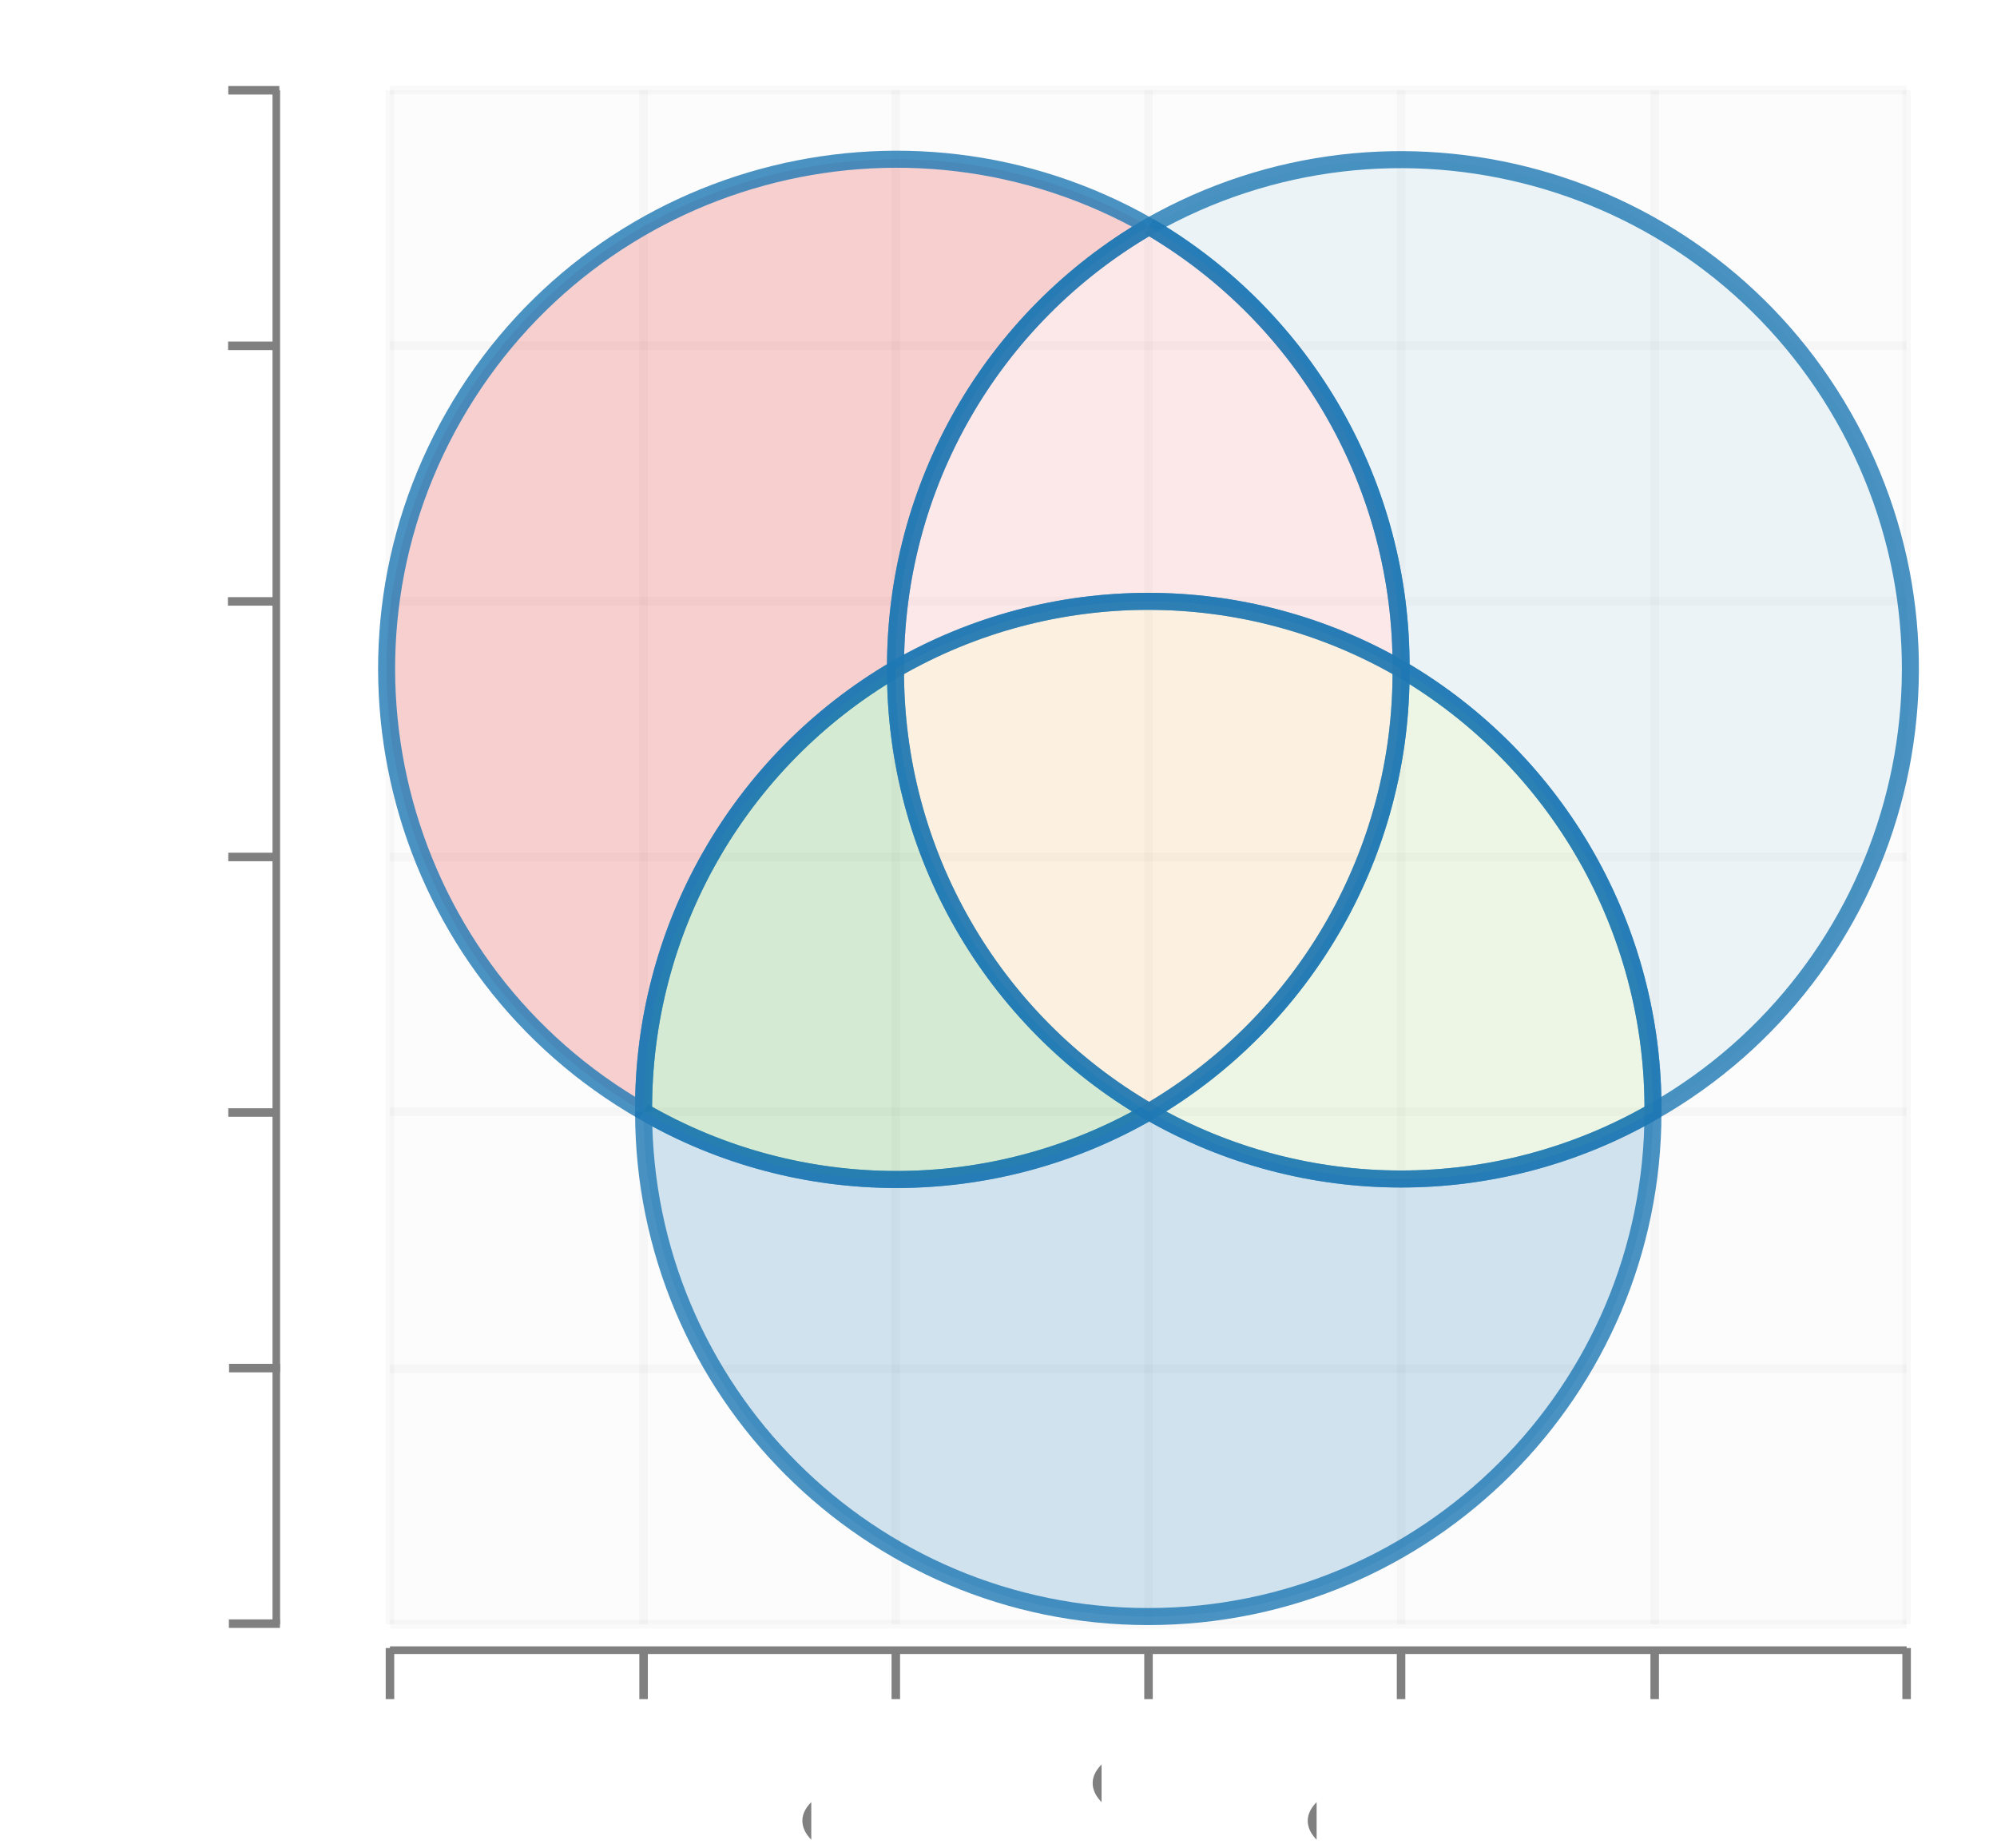
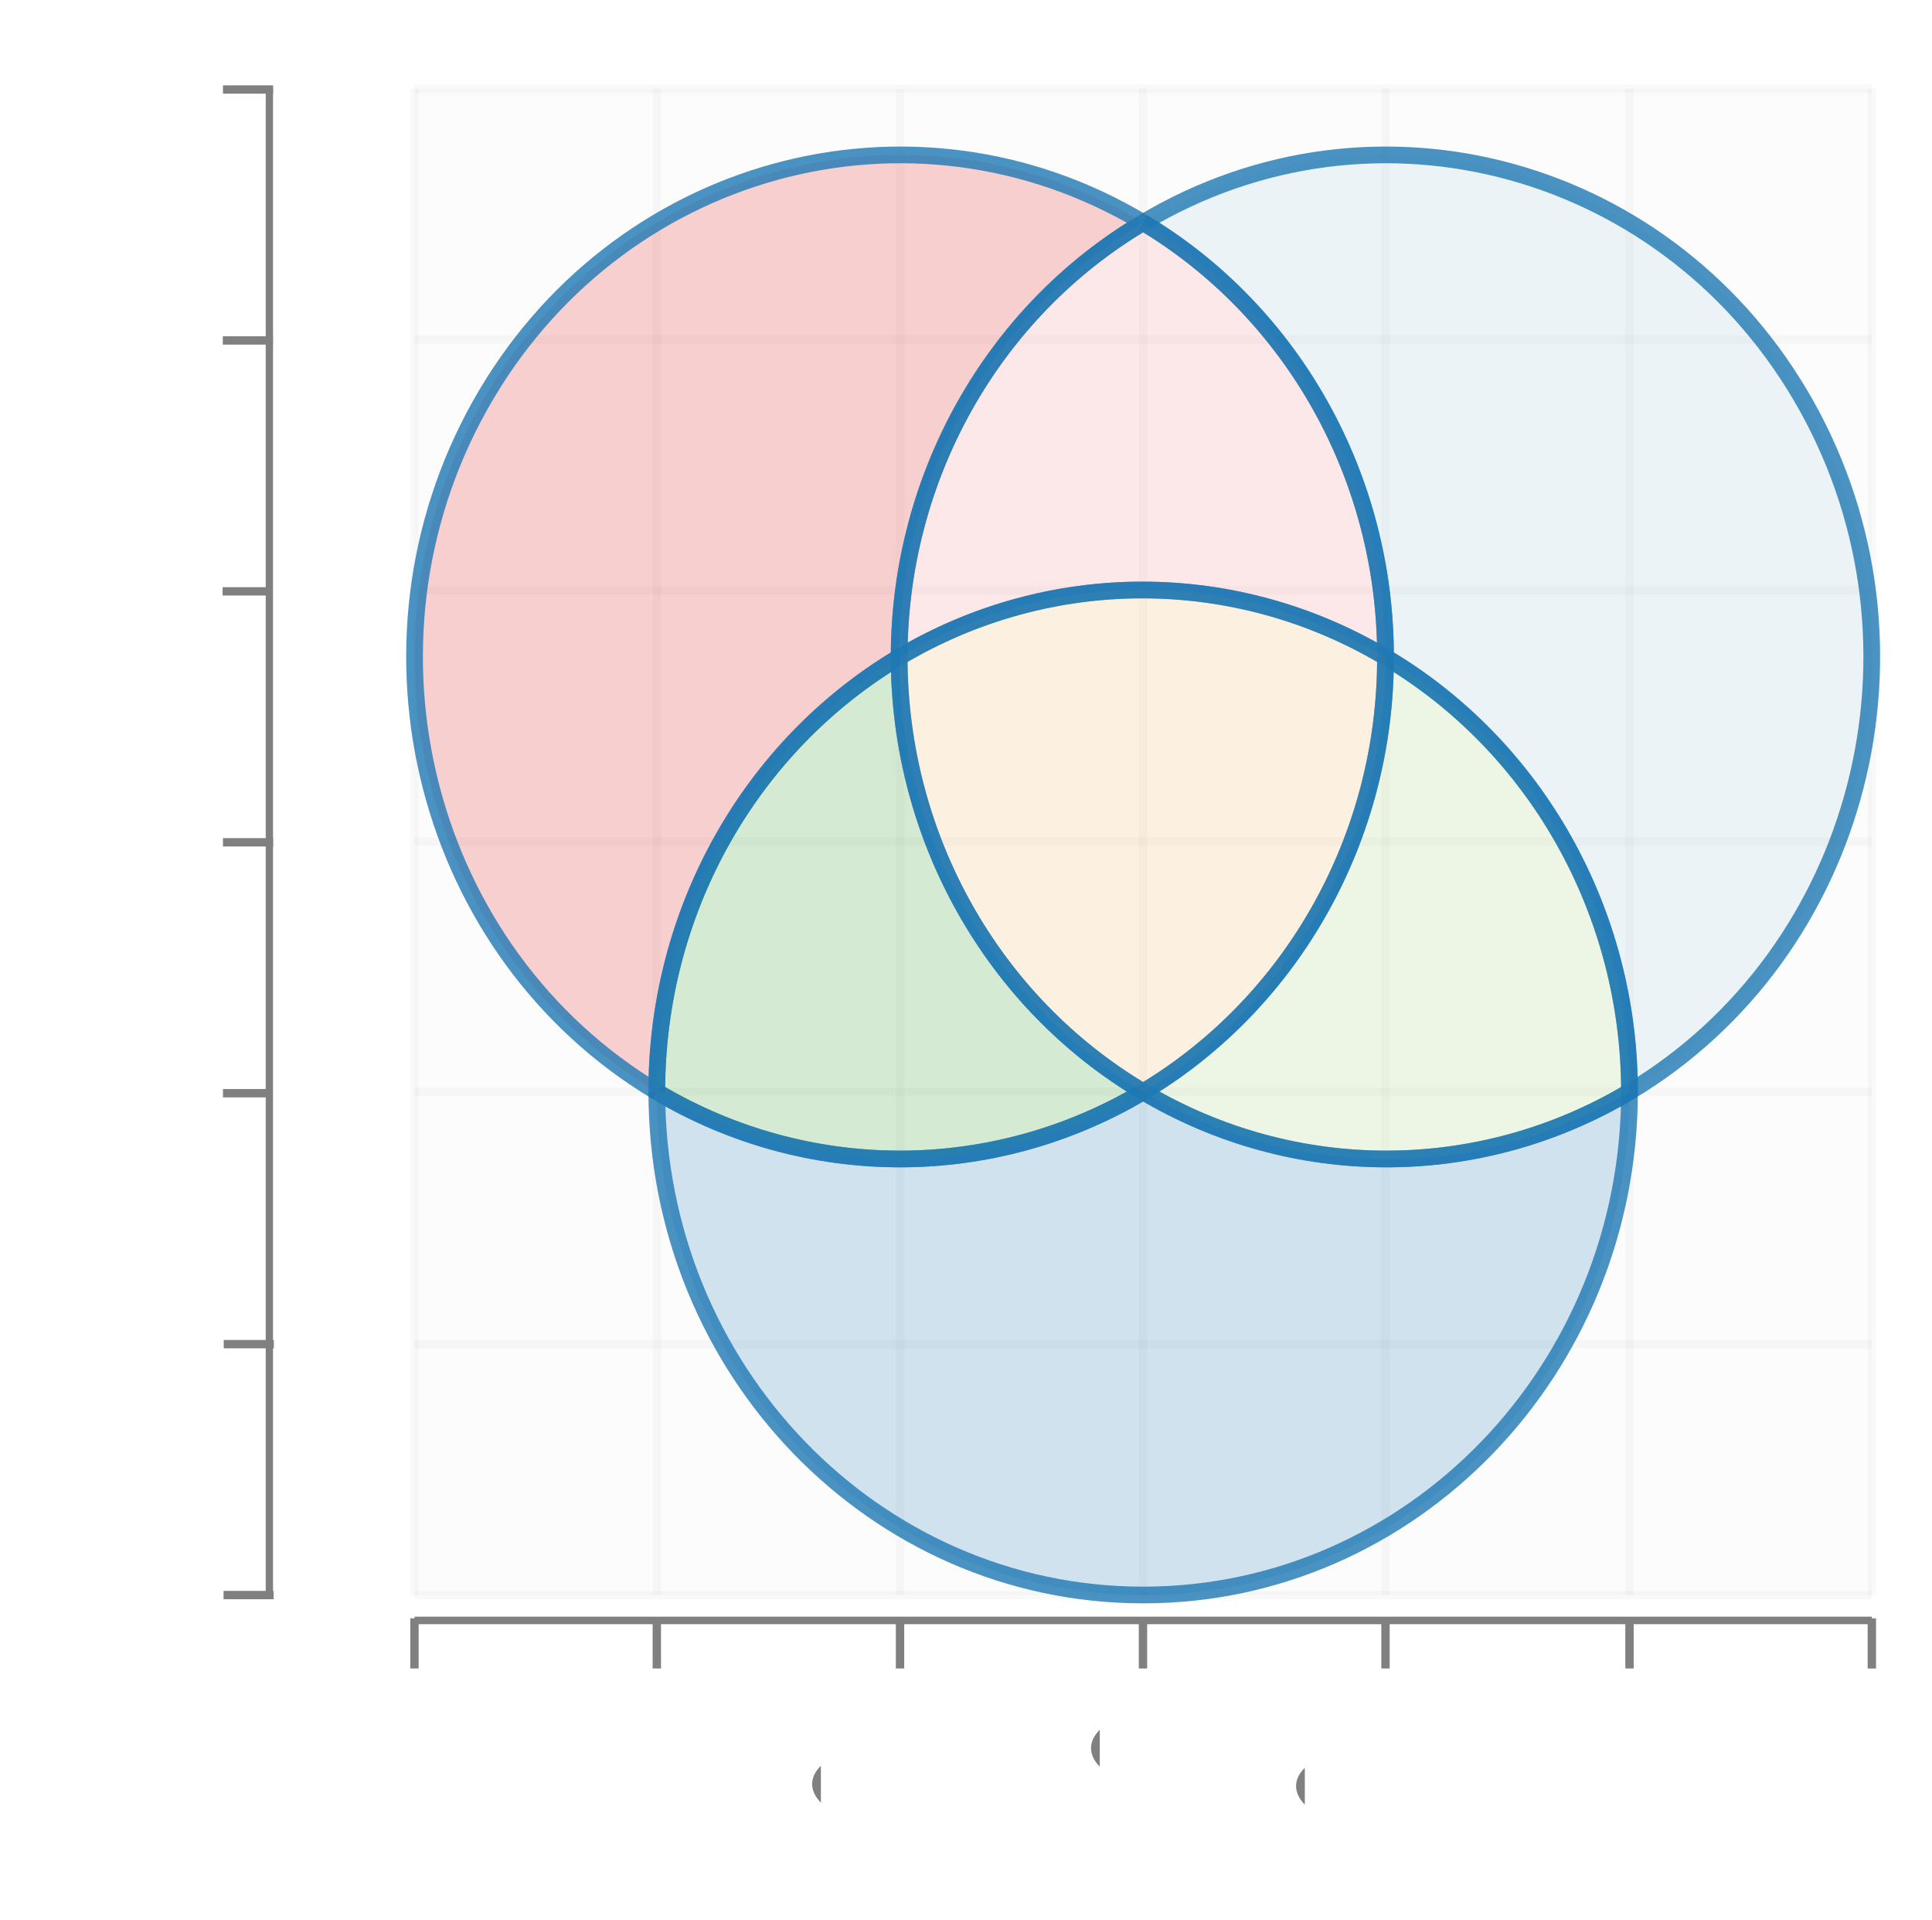
- <svg xmlns="http://www.w3.org/2000/svg" height="300.0" viewBox="-0.62 -0.553 1.173 1.085" width="324.387">
+ <svg xmlns="http://www.w3.org/2000/svg" height="300.0" viewBox="-0.62 -0.553 1.156 1.148" width="302.014">
  <g stroke-opacity="0.0" fill-opacity="2.5e-2" stroke="#000000" stroke-width="0.0" fill="#808080">
-     <rect height="0.901" width="0.891" x="-0.391" y="-0.5" />
+     <rect height="0.901" width="0.872" x="-0.372" y="-0.5" />
  </g>
  <g stroke-opacity="5.0e-2" stroke="#808080" stroke-width="5.0e-3" fill="none">
-     <polyline points="-0.391,0.401 0.5,0.401" />
+     <polyline points="-0.372,0.401 0.5,0.401" />
  </g>
  <g stroke-opacity="5.0e-2" stroke="#808080" stroke-width="5.0e-3" fill="none">
-     <polyline points="-0.391,0.251 0.5,0.251" />
+     <polyline points="-0.372,0.251 0.5,0.251" />
  </g>
  <g stroke-opacity="5.0e-2" stroke="#808080" stroke-width="5.0e-3" fill="none">
-     <polyline points="-0.391,0.1 0.5,0.1" />
+     <polyline points="-0.372,0.1 0.5,0.1" />
  </g>
  <g stroke-opacity="5.0e-2" stroke="#808080" stroke-width="5.0e-3" fill="none">
-     <polyline points="-0.391,-4.967126004925615e-2 0.5,-4.967126004925615e-2" />
+     <polyline points="-0.372,-4.967126001981437e-2 0.5,-4.967126001981437e-2" />
  </g>
  <g stroke-opacity="5.0e-2" stroke="#808080" stroke-width="5.0e-3" fill="none">
-     <polyline points="-0.391,-0.2 0.5,-0.2" />
+     <polyline points="-0.372,-0.2 0.5,-0.2" />
  </g>
  <g stroke-opacity="5.0e-2" stroke="#808080" stroke-width="5.0e-3" fill="none">
-     <polyline points="-0.391,-0.35 0.5,-0.35" />
+     <polyline points="-0.372,-0.35 0.5,-0.35" />
  </g>
  <g stroke-opacity="5.0e-2" stroke="#808080" stroke-width="5.0e-3" fill="none">
-     <polyline points="-0.391,-0.5 0.5,-0.5" />
+     <polyline points="-0.372,-0.5 0.5,-0.5" />
  </g>
  <g fill-opacity="1.0" font-size="5.0e-2" stroke="none" stroke-width="0.0" fill="#808080" text-anchor="end">
    <text x="-0.5" y="0.414">-1.5</text>
  </g>
  <g fill-opacity="1.0" font-size="5.0e-2" stroke="none" stroke-width="0.0" fill="#808080" text-anchor="end">
    <text x="-0.5" y="0.264">-1</text>
  </g>
  <g fill-opacity="1.0" font-size="5.0e-2" stroke="none" stroke-width="0.0" fill="#808080" text-anchor="end">
    <text x="-0.5" y="0.113">-0.5</text>
  </g>
  <g fill-opacity="1.0" font-size="5.0e-2" stroke="none" stroke-width="0.0" fill="#808080" text-anchor="end">
-     <text x="-0.5" y="-3.661172659068457e-2">0</text>
+     <text x="-0.5" y="-3.6611726560389024e-2">0</text>
  </g>
  <g fill-opacity="1.0" font-size="5.0e-2" stroke="none" stroke-width="0.0" fill="#808080" text-anchor="end">
    <text x="-0.5" y="-0.187">0.5</text>
  </g>
  <g fill-opacity="1.0" font-size="5.0e-2" stroke="none" stroke-width="0.0" fill="#808080" text-anchor="end">
    <text x="-0.5" y="-0.337">1</text>
  </g>
  <g fill-opacity="1.0" font-size="5.0e-2" stroke="none" stroke-width="0.0" fill="#808080" text-anchor="end">
    <text x="-0.5" y="-0.487">1.5</text>
  </g>
  <g stroke-opacity="1.0" fill-opacity="1.0" stroke="#808080" stroke-width="5.0e-3" fill="#808080">
-     <g transform="rotate(-90.0, -0.470984, 0.4006575)">
-       <polyline points="-0.471,0.416 -0.471,0.386" />
+     <g transform="rotate(-90.0, -0.4715878, 0.4006575)">
+       <polyline points="-0.472,0.416 -0.472,0.386" />
    </g>
-     <g transform="rotate(-90.0, -0.470984, 0.2505479)">
-       <polyline points="-0.471,0.266 -0.471,0.236" />
+     <g transform="rotate(-90.0, -0.4715878, 0.2505479)">
+       <polyline points="-0.472,0.266 -0.472,0.236" />
    </g>
-     <g transform="rotate(-90.0, -0.470984, 0.1004383)">
-       <polyline points="-0.471,0.115 -0.471,8.543831993432517e-2" />
+     <g transform="rotate(-90.0, -0.4715878, 0.1004383)">
+       <polyline points="-0.472,0.115 -0.472,8.543831997358077e-2" />
    </g>
-     <g transform="rotate(-90.0, -0.470984, -4.967126004925615e-2)">
-       <polyline points="-0.471,-3.467126004925615e-2 -0.471,-6.467126004925615e-2" />
+     <g transform="rotate(-90.0, -0.4715878, -4.967126001981437e-2)">
+       <polyline points="-0.472,-3.467126001981437e-2 -0.472,-6.467126001981437e-2" />
    </g>
-     <g transform="rotate(-90.0, -0.470984, -0.1997808)">
-       <polyline points="-0.471,-0.185 -0.471,-0.215" />
+     <g transform="rotate(-90.0, -0.4715878, -0.1997808)">
+       <polyline points="-0.472,-0.185 -0.472,-0.215" />
    </g>
-     <g transform="rotate(-90.0, -0.470984, -0.3498904)">
-       <polyline points="-0.471,-0.335 -0.471,-0.365" />
+     <g transform="rotate(-90.0, -0.4715878, -0.3498904)">
+       <polyline points="-0.472,-0.335 -0.472,-0.365" />
    </g>
-     <g transform="rotate(-90.0, -0.470984, -0.5)">
-       <polyline points="-0.471,-0.485 -0.471,-0.515" />
+     <g transform="rotate(-90.0, -0.4715878, -0.5)">
+       <polyline points="-0.472,-0.485 -0.472,-0.515" />
    </g>
  </g>
  <g stroke-opacity="1.0" fill-opacity="1.0" stroke="#808080" stroke-width="0.0" fill="#808080">
-     <rect height="0.901" width="4.453729294228437e-3" x="-0.46" y="-0.5" />
+     <rect height="0.901" width="4.361041382698216e-3" x="-0.461" y="-0.5" />
  </g>
  <g stroke-opacity="5.0e-2" stroke="#808080" stroke-width="5.0e-3" fill="none">
-     <polyline points="-0.391,0.401 -0.391,-0.5" />
+     <polyline points="-0.372,0.401 -0.372,-0.5" />
  </g>
  <g stroke-opacity="5.0e-2" stroke="#808080" stroke-width="5.0e-3" fill="none">
-     <polyline points="-0.242,0.401 -0.242,-0.5" />
+     <polyline points="-0.227,0.401 -0.227,-0.5" />
  </g>
  <g stroke-opacity="5.0e-2" stroke="#808080" stroke-width="5.0e-3" fill="none">
-     <polyline points="-9.383057400065364e-2,0.401 -9.383057400065364e-2,-0.5" />
+     <polyline points="-8.147218435975778e-2,0.401 -8.147218435975778e-2,-0.5" />
  </g>
  <g stroke-opacity="5.0e-2" stroke="#808080" stroke-width="5.0e-3" fill="none">
-     <polyline points="5.4627069499509795e-2,0.401 5.4627069499509795e-2,-0.5" />
+     <polyline points="6.389586173018169e-2,0.401 6.389586173018169e-2,-0.5" />
  </g>
  <g stroke-opacity="5.0e-2" stroke="#808080" stroke-width="5.0e-3" fill="none">
-     <polyline points="0.203,0.401 0.203,-0.5" />
+     <polyline points="0.209,0.401 0.209,-0.5" />
  </g>
  <g stroke-opacity="5.0e-2" stroke="#808080" stroke-width="5.0e-3" fill="none">
-     <polyline points="0.352,0.401 0.352,-0.5" />
+     <polyline points="0.355,0.401 0.355,-0.5" />
  </g>
  <g stroke-opacity="5.0e-2" stroke="#808080" stroke-width="5.0e-3" fill="none">
    <polyline points="0.5,0.401 0.5,-0.5" />
  </g>
-   <g fill-opacity="1.0" font-size="4.179310354839919e-2" stroke="none" stroke-width="0.0" fill="#808080" text-anchor="end">
-     <text transform="rotate(-45.0, -0.3907459, 0.5)" x="-0.391" y="0.5">-1.5</text>
+   <g fill-opacity="1.0" font-size="4.179310344827586e-2" stroke="none" stroke-width="0.0" fill="#808080" text-anchor="end">
+     <text transform="rotate(-45.0, -0.3722083, 0.5)" x="-0.372" y="0.5">-1.5</text>
  </g>
-   <g fill-opacity="1.0" font-size="4.179310354839919e-2" stroke="none" stroke-width="0.0" fill="#808080" text-anchor="end">
-     <text transform="rotate(-45.0, -0.2422882, 0.5)" x="-0.242" y="0.5">-1</text>
+   <g fill-opacity="1.0" font-size="4.179310344827586e-2" stroke="none" stroke-width="0.0" fill="#808080" text-anchor="end">
+     <text transform="rotate(-45.0, -0.2268402, 0.5)" x="-0.227" y="0.5">-1</text>
  </g>
-   <g fill-opacity="1.0" font-size="4.179310354839919e-2" stroke="none" stroke-width="0.0" fill="#808080" text-anchor="end">
-     <text transform="rotate(-45.0, -9.383057400065364e-2, 0.5)" x="-9.383057400065364e-2" y="0.5">-0.5</text>
+   <g fill-opacity="1.0" font-size="4.179310344827586e-2" stroke="none" stroke-width="0.0" fill="#808080" text-anchor="end">
+     <text transform="rotate(-45.0, -8.147218435975778e-2, 0.5)" x="-8.147218435975778e-2" y="0.5">-0.5</text>
  </g>
-   <g fill-opacity="1.0" font-size="4.179310354839919e-2" stroke="none" stroke-width="0.0" fill="#808080" text-anchor="end">
-     <text transform="rotate(-45.0, 5.4627069499509795e-2, 0.5)" x="5.4627069499509795e-2" y="0.5">0</text>
+   <g fill-opacity="1.0" font-size="4.179310344827586e-2" stroke="none" stroke-width="0.0" fill="#808080" text-anchor="end">
+     <text transform="rotate(-45.0, 6.389586173018169e-2, 0.5)" x="6.389586173018169e-2" y="0.5">0</text>
  </g>
-   <g fill-opacity="1.0" font-size="4.179310354839919e-2" stroke="none" stroke-width="0.0" fill="#808080" text-anchor="end">
-     <text transform="rotate(-45.0, 0.2030847, 0.5)" x="0.203" y="0.5">0.5</text>
+   <g fill-opacity="1.0" font-size="4.179310344827586e-2" stroke="none" stroke-width="0.0" fill="#808080" text-anchor="end">
+     <text transform="rotate(-45.0, 0.2092639, 0.5)" x="0.209" y="0.5">0.5</text>
  </g>
-   <g fill-opacity="1.0" font-size="4.179310354839919e-2" stroke="none" stroke-width="0.0" fill="#808080" text-anchor="end">
-     <text transform="rotate(-45.0, 0.3515424, 0.5)" x="0.352" y="0.5">1</text>
+   <g fill-opacity="1.0" font-size="4.179310344827586e-2" stroke="none" stroke-width="0.0" fill="#808080" text-anchor="end">
+     <text transform="rotate(-45.0, 0.354632, 0.5)" x="0.355" y="0.5">1</text>
  </g>
-   <g fill-opacity="1.0" font-size="4.179310354839919e-2" stroke="none" stroke-width="0.0" fill="#808080" text-anchor="end">
+   <g fill-opacity="1.0" font-size="4.179310344827586e-2" stroke="none" stroke-width="0.0" fill="#808080" text-anchor="end">
    <text transform="rotate(-45.0, 0.5, 0.5)" x="0.5" y="0.5">1.5</text>
  </g>
  <g stroke-opacity="1.0" fill-opacity="1.0" stroke="#808080" stroke-width="5.0e-3" fill="#808080">
-     <polyline points="-0.391,0.445 -0.391,0.415" />
-     <polyline points="-0.242,0.445 -0.242,0.415" />
-     <polyline points="-9.383057400065364e-2,0.445 -9.383057400065364e-2,0.415" />
-     <polyline points="5.4627069499509795e-2,0.445 5.4627069499509795e-2,0.415" />
-     <polyline points="0.203,0.445 0.203,0.415" />
-     <polyline points="0.352,0.445 0.352,0.415" />
+     <polyline points="-0.372,0.445 -0.372,0.415" />
+     <polyline points="-0.227,0.445 -0.227,0.415" />
+     <polyline points="-8.147218435975778e-2,0.445 -8.147218435975778e-2,0.415" />
+     <polyline points="6.389586173018169e-2,0.445 6.389586173018169e-2,0.415" />
+     <polyline points="0.209,0.445 0.209,0.415" />
+     <polyline points="0.355,0.445 0.355,0.415" />
    <polyline points="0.5,0.445 0.5,0.415" />
  </g>
  <g stroke-opacity="1.0" fill-opacity="1.0" stroke="#808080" stroke-width="0.0" fill="#808080">
-     <rect height="4.503287399507394e-3" width="0.891" x="-0.391" y="0.414" />
+     <rect height="4.503287399801881e-3" width="0.872" x="-0.372" y="0.414" />
  </g>
  <g stroke-opacity="0.8" fill-opacity="0.2" stroke="#1f78b4" stroke-width="1.0e-2" fill="#a6cee3">
-     <path d="M 0.055,-0.420 A 0.15 0.15 -0.0 1 1 0.351,0.100 A 0.299 0.299 -0.0 0 0 0.203,-0.160 A 0.299 0.299 -0.0 0 0 0.055,-0.420 L 0.055,-0.420" />
+     <path d="M 0.064,-0.42 A 0.145 0.15 -0.0 1 1 0.355,0.1 A 0.291 0.3 -0.0 0 0 0.209,-0.16 A 0.291 0.3 -0.0 0 0 0.064,-0.42 L 0.064,-0.42" />
  </g>
  <g stroke-opacity="0.8" fill-opacity="0.2" stroke="#1f78b4" stroke-width="1.0e-2" fill="#1f78b4">
-     <path d="M -0.242,0.100 A 0.148 0.148 -0.0 1 0 0.351,0.100 A 0.297 0.297 -0.0 0 1 0.055,0.100 A 0.297 0.297 -0.0 0 1 -0.242,0.100 L -0.242,0.100" />
+     <path d="M -0.227,0.1 A 0.145 0.15 -0.0 1 0 0.355,0.1 A 0.291 0.3 -0.0 0 1 0.064,0.1 A 0.291 0.3 -0.0 0 1 -0.227,0.1 L -0.227,0.1" />
  </g>
  <g stroke-opacity="0.8" fill-opacity="0.2" stroke="#1f78b4" stroke-width="1.0e-2" fill="#e31a1c">
-     <path d="M -0.242,0.100 A 0.15 0.15 -0.0 1 1 0.055,-0.420 A 0.299 0.299 -0.0 0 0 -0.094,-0.160 A 0.299 0.299 -0.0 0 0 -0.242,0.100 L -0.242,0.100" />
+     <path d="M -0.227,0.1 A 0.145 0.15 -0.0 1 1 0.064,-0.42 A 0.291 0.3 -0.0 0 0 -0.082,-0.16 A 0.291 0.3 -0.0 0 0 -0.227,0.1 L -0.227,0.1" />
  </g>
  <g stroke-opacity="0.8" fill-opacity="0.2" stroke="#1f78b4" stroke-width="1.0e-2" fill="#b2df8a">
-     <path d="M 0.203,-0.160 A 0.299 0.299 -0.0 0 1 0.351,0.100 A 0.297 0.297 -0.0 0 1 0.055,0.100 A 0.299 0.299 -0.0 0 0 0.203,-0.160 L 0.203,-0.160" />
+     <path d="M 0.209,-0.16 A 0.291 0.3 -0.0 0 1 0.355,0.1 A 0.291 0.3 -0.0 0 1 0.064,0.1 A 0.291 0.3 -0.0 0 0 0.209,-0.16 L 0.209,-0.16" />
  </g>
  <g stroke-opacity="0.8" fill-opacity="0.2" stroke="#1f78b4" stroke-width="1.0e-2" fill="#33a02c">
-     <path d="M 0.055,0.100 A 0.297 0.297 -0.0 0 1 -0.242,0.100 A 0.299 0.299 -0.0 0 1 -0.094,-0.160 A 0.299 0.299 -0.0 0 0 0.055,0.100 L 0.055,0.100" />
+     <path d="M 0.064,0.1 A 0.291 0.3 -0.0 0 1 -0.227,0.1 A 0.291 0.3 -0.0 0 1 -0.082,-0.16 A 0.291 0.3 -0.0 0 0 0.064,0.1 L 0.064,0.1" />
  </g>
  <g stroke-opacity="0.8" fill-opacity="0.2" stroke="#1f78b4" stroke-width="1.0e-2" fill="#fb9a99">
-     <path d="M 0.055,-0.420 A 0.299 0.299 -0.0 0 1 0.203,-0.160 A 0.297 0.297 -0.0 0 0 -0.094,-0.160 A 0.299 0.299 -0.0 0 1 0.055,-0.420 L 0.055,-0.420" />
+     <path d="M 0.064,-0.42 A 0.291 0.3 -0.0 0 1 0.209,-0.16 A 0.291 0.3 -0.0 0 0 -0.082,-0.16 A 0.291 0.3 -0.0 0 1 0.064,-0.42 L 0.064,-0.42" />
  </g>
  <g stroke-opacity="0.8" fill-opacity="0.2" stroke="#1f78b4" stroke-width="1.0e-2" fill="#fdbf6f">
-     <path d="M 0.203,-0.160 A 0.299 0.299 -0.0 0 1 0.055,0.100 A 0.299 0.299 -0.0 0 1 -0.094,-0.160 A 0.297 0.297 -0.0 0 1 0.203,-0.160 L 0.203,-0.160" />
+     <path d="M 0.209,-0.16 A 0.291 0.3 -0.0 0 1 0.064,0.1 A 0.291 0.3 -0.0 0 1 -0.082,-0.16 A 0.291 0.3 -0.0 0 1 0.209,-0.16 L 0.209,-0.16" />
  </g>
  <g />
</svg>
